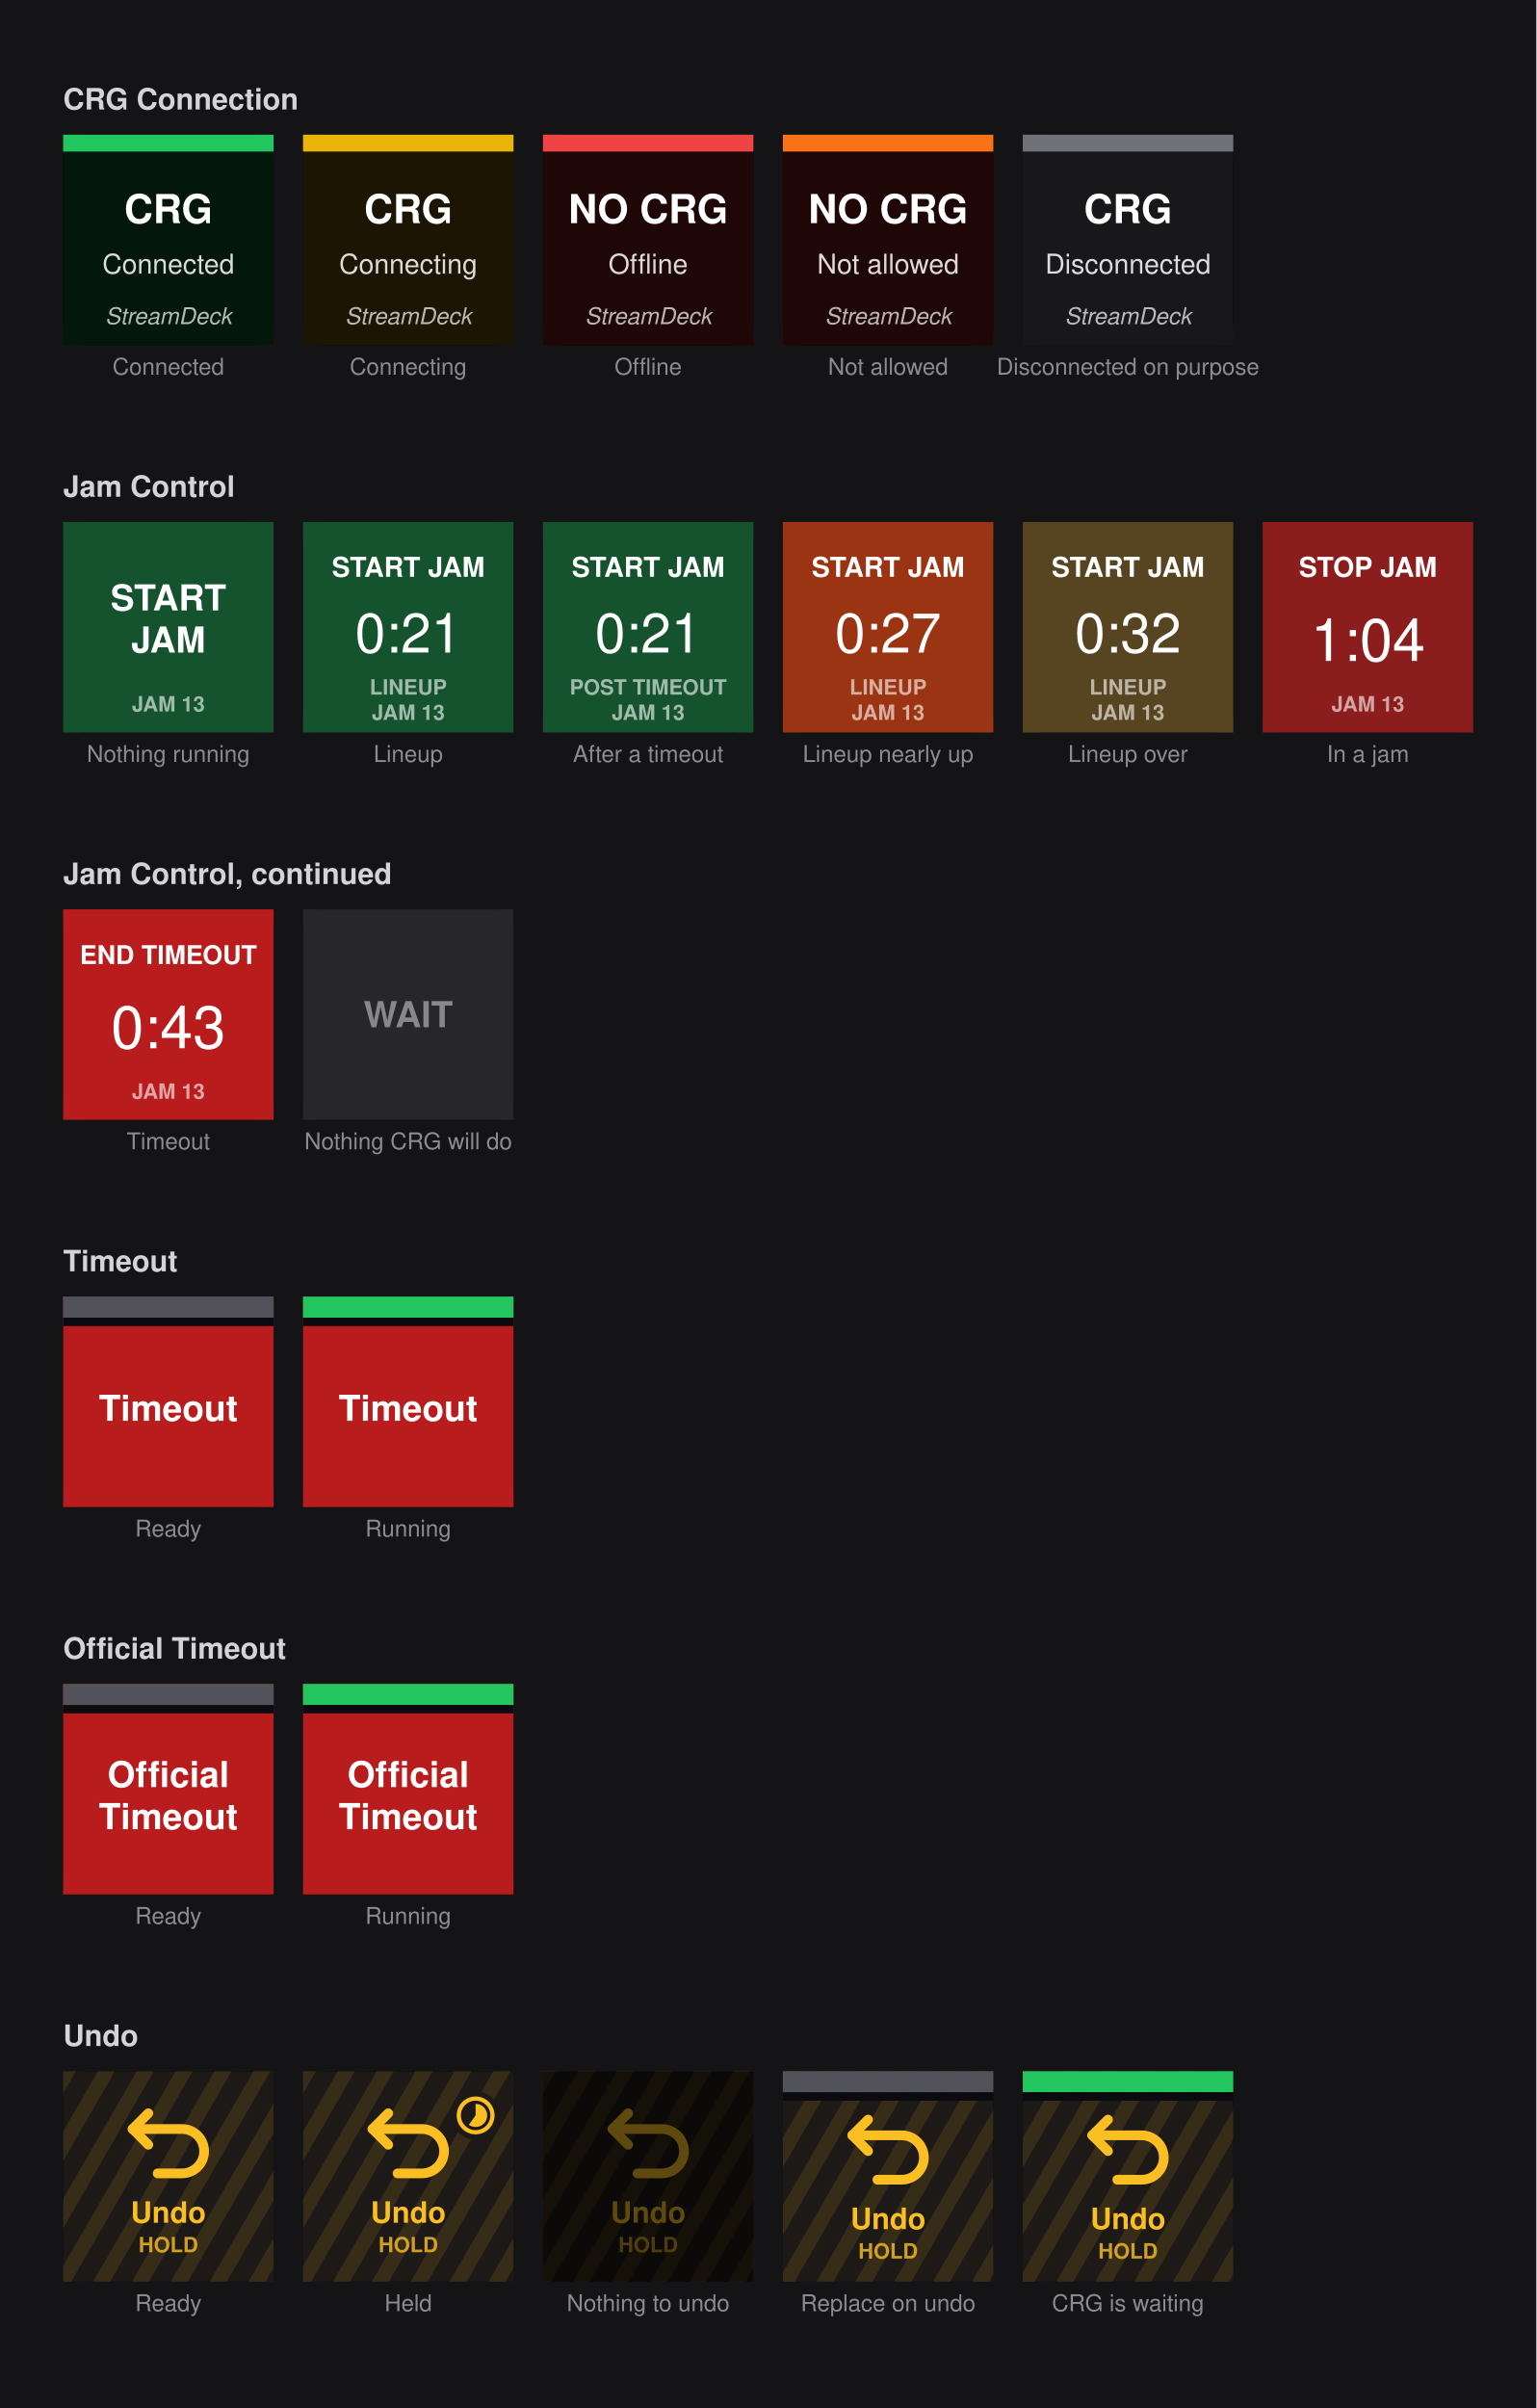
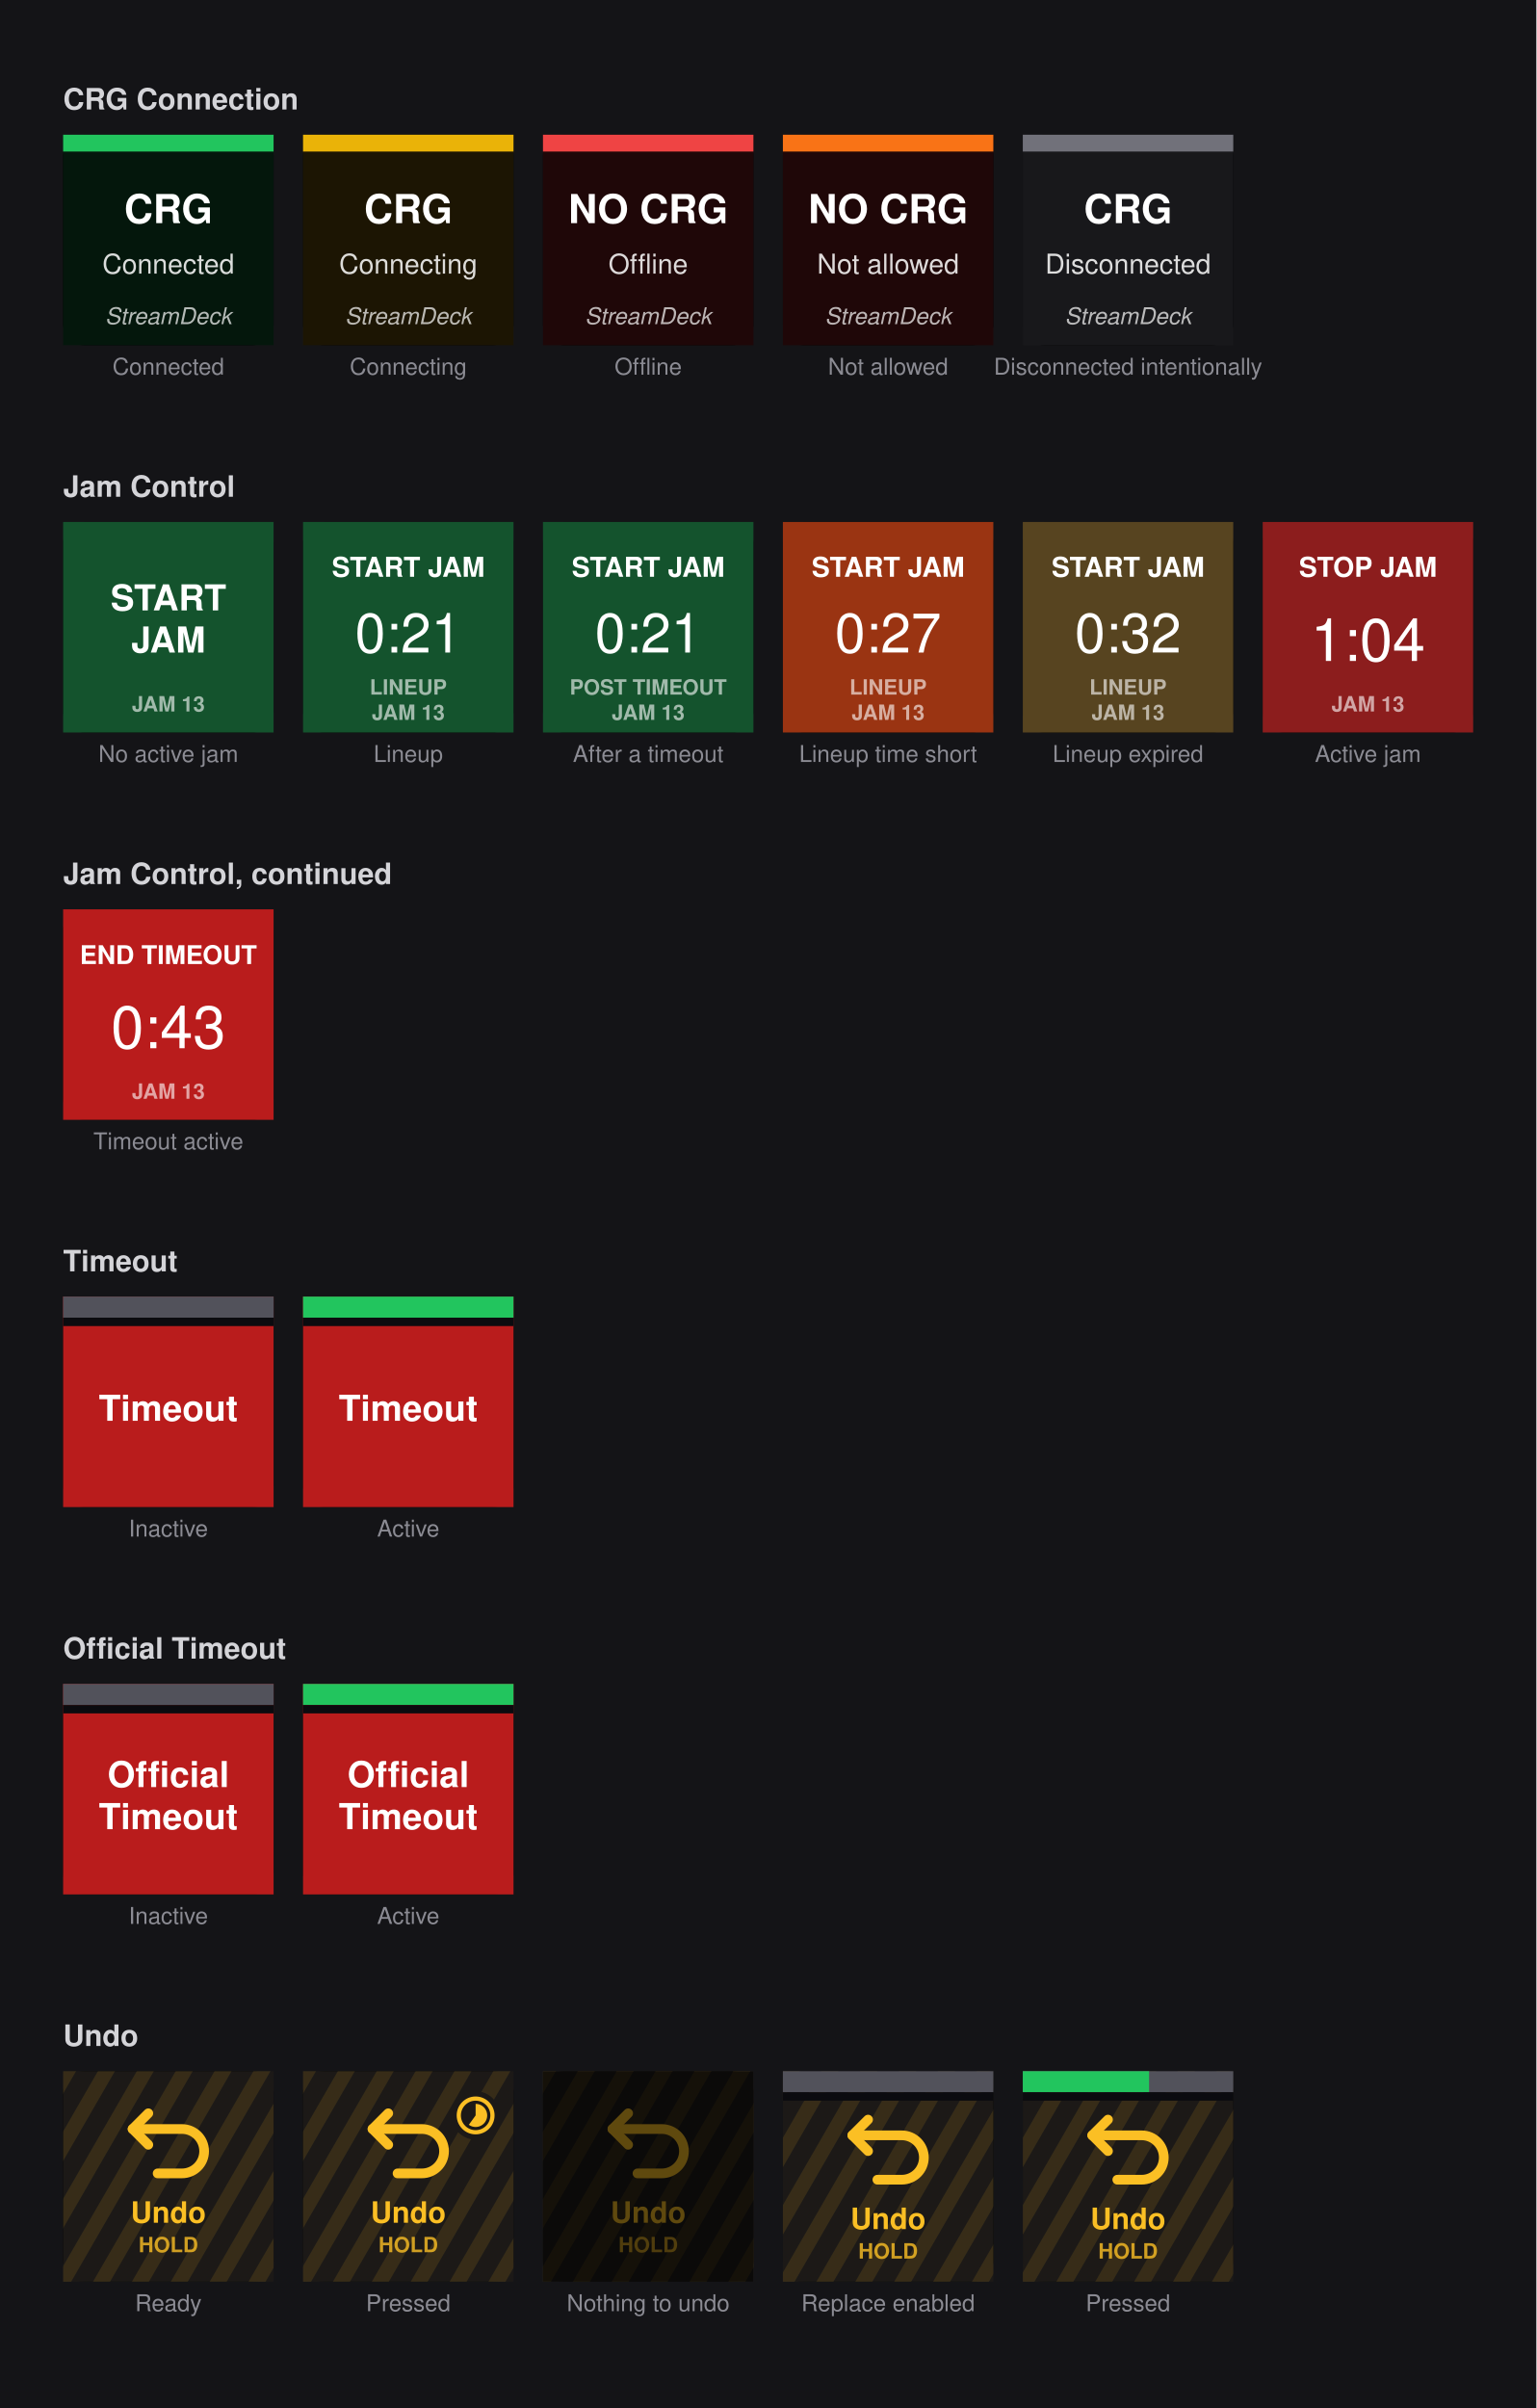
<svg xmlns="http://www.w3.org/2000/svg" viewBox="0 0 730 1144" width="730" height="1144" role="img" aria-label="Plugin buttons and the states they show">
  <rect width="730" height="1144" fill="#141417" />
  <text x="30" y="52" font-family="'Helvetica Neue', Helvetica, Arial, sans-serif" font-size="14" font-weight="bold" fill="#d4d4d8" text-anchor="start">CRG Connection</text>
  <svg x="30" y="64" width="100" height="100" viewBox="0 0 100 100">
    <rect width="100" height="100" rx="10" fill="#000000" />
    <g clip-path="inset(0 round 10px)">
      <rect width="100" height="100" fill="#04170c" />
      <rect width="100" height="8" fill="#22c55e" />
      <text x="50" y="42" fill="#ffffff" font-family="'Helvetica Neue', Helvetica, Arial, sans-serif" font-size="19" font-weight="700" text-anchor="middle">CRG</text>
      <text x="50" y="66" fill="#ffffff" font-family="'Helvetica Neue', Helvetica, Arial, sans-serif" font-size="13" font-weight="400" text-anchor="middle" opacity="0.85">Connected</text>
      <text x="50" y="90" fill="#ffffff" font-family="'Helvetica Neue', Helvetica, Arial, sans-serif" font-size="11" font-weight="400" text-anchor="middle" font-style="italic" opacity="0.7">StreamDeck</text>
    </g>
  </svg>
  <text x="80" y="178" font-family="'Helvetica Neue', Helvetica, Arial, sans-serif" font-size="11" font-weight="normal" fill="#8b8b93" text-anchor="middle">Connected</text>
  <svg x="144" y="64" width="100" height="100" viewBox="0 0 100 100">
    <rect width="100" height="100" rx="10" fill="#000000" />
    <g clip-path="inset(0 round 10px)">
      <rect width="100" height="100" fill="#1c1503" />
      <rect width="100" height="8" fill="#eab308" />
      <text x="50" y="42" fill="#ffffff" font-family="'Helvetica Neue', Helvetica, Arial, sans-serif" font-size="19" font-weight="700" text-anchor="middle">CRG</text>
      <text x="50" y="66" fill="#ffffff" font-family="'Helvetica Neue', Helvetica, Arial, sans-serif" font-size="13" font-weight="400" text-anchor="middle" opacity="0.85">Connecting</text>
      <text x="50" y="90" fill="#ffffff" font-family="'Helvetica Neue', Helvetica, Arial, sans-serif" font-size="11" font-weight="400" text-anchor="middle" font-style="italic" opacity="0.7">StreamDeck</text>
    </g>
  </svg>
  <text x="194" y="178" font-family="'Helvetica Neue', Helvetica, Arial, sans-serif" font-size="11" font-weight="normal" fill="#8b8b93" text-anchor="middle">Connecting</text>
  <svg x="258" y="64" width="100" height="100" viewBox="0 0 100 100">
    <rect width="100" height="100" rx="10" fill="#000000" />
    <g clip-path="inset(0 round 10px)">
      <rect width="100" height="100" fill="#1f0708" />
      <rect width="100" height="8" fill="#ef4444" />
      <text x="50" y="42" fill="#ffffff" font-family="'Helvetica Neue', Helvetica, Arial, sans-serif" font-size="19" font-weight="700" text-anchor="middle">NO CRG</text>
      <text x="50" y="66" fill="#ffffff" font-family="'Helvetica Neue', Helvetica, Arial, sans-serif" font-size="13" font-weight="400" text-anchor="middle" opacity="0.85">Offline</text>
      <text x="50" y="90" fill="#ffffff" font-family="'Helvetica Neue', Helvetica, Arial, sans-serif" font-size="11" font-weight="400" text-anchor="middle" font-style="italic" opacity="0.7">StreamDeck</text>
    </g>
  </svg>
  <text x="308" y="178" font-family="'Helvetica Neue', Helvetica, Arial, sans-serif" font-size="11" font-weight="normal" fill="#8b8b93" text-anchor="middle">Offline</text>
  <svg x="372" y="64" width="100" height="100" viewBox="0 0 100 100">
    <rect width="100" height="100" rx="10" fill="#000000" />
    <g clip-path="inset(0 round 10px)">
      <rect width="100" height="100" fill="#1f0708" />
      <rect width="100" height="8" fill="#f97316" />
      <text x="50" y="42" fill="#ffffff" font-family="'Helvetica Neue', Helvetica, Arial, sans-serif" font-size="19" font-weight="700" text-anchor="middle">NO CRG</text>
      <text x="50" y="66" fill="#ffffff" font-family="'Helvetica Neue', Helvetica, Arial, sans-serif" font-size="13" font-weight="400" text-anchor="middle" opacity="0.85">Not allowed</text>
      <text x="50" y="90" fill="#ffffff" font-family="'Helvetica Neue', Helvetica, Arial, sans-serif" font-size="11" font-weight="400" text-anchor="middle" font-style="italic" opacity="0.7">StreamDeck</text>
    </g>
  </svg>
  <text x="422" y="178" font-family="'Helvetica Neue', Helvetica, Arial, sans-serif" font-size="11" font-weight="normal" fill="#8b8b93" text-anchor="middle">Not allowed</text>
  <svg x="486" y="64" width="100" height="100" viewBox="0 0 100 100">
    <rect width="100" height="100" rx="10" fill="#000000" />
    <g clip-path="inset(0 round 10px)">
      <rect width="100" height="100" fill="#18181b" />
      <rect width="100" height="8" fill="#71717a" />
      <text x="50" y="42" fill="#ffffff" font-family="'Helvetica Neue', Helvetica, Arial, sans-serif" font-size="19" font-weight="700" text-anchor="middle">CRG</text>
      <text x="50" y="66" fill="#ffffff" font-family="'Helvetica Neue', Helvetica, Arial, sans-serif" font-size="13" font-weight="400" text-anchor="middle" opacity="0.85">Disconnected</text>
      <text x="50" y="90" fill="#ffffff" font-family="'Helvetica Neue', Helvetica, Arial, sans-serif" font-size="11" font-weight="400" text-anchor="middle" font-style="italic" opacity="0.7">StreamDeck</text>
    </g>
  </svg>
-   <text x="536" y="178" font-family="'Helvetica Neue', Helvetica, Arial, sans-serif" font-size="11" font-weight="normal" fill="#8b8b93" text-anchor="middle">Disconnected on purpose</text>
+   <text x="536" y="178" font-family="'Helvetica Neue', Helvetica, Arial, sans-serif" font-size="11" font-weight="normal" fill="#8b8b93" text-anchor="middle">Disconnected intentionally</text>
  <text x="30" y="236" font-family="'Helvetica Neue', Helvetica, Arial, sans-serif" font-size="14" font-weight="bold" fill="#d4d4d8" text-anchor="start">Jam Control</text>
  <svg x="30" y="248" width="100" height="100" viewBox="0 0 100 100">
    <rect width="100" height="100" rx="10" fill="#000000" />
    <g clip-path="inset(0 round 10px)">
      <rect width="100" height="100" fill="#14532d" />
      <text x="50" y="42" fill="#ffffff" font-family="'Helvetica Neue', Helvetica, Arial, sans-serif" font-size="17" font-weight="700" text-anchor="middle">START</text>
      <text x="50" y="62" fill="#ffffff" font-family="'Helvetica Neue', Helvetica, Arial, sans-serif" font-size="17" font-weight="700" text-anchor="middle">JAM</text>
      <text x="50" y="90" fill="#ffffff" font-family="'Helvetica Neue', Helvetica, Arial, sans-serif" font-size="10" font-weight="700" text-anchor="middle" opacity="0.6">JAM 13</text>
    </g>
  </svg>
-   <text x="80" y="362" font-family="'Helvetica Neue', Helvetica, Arial, sans-serif" font-size="11" font-weight="normal" fill="#8b8b93" text-anchor="middle">Nothing running</text>
+   <text x="80" y="362" font-family="'Helvetica Neue', Helvetica, Arial, sans-serif" font-size="11" font-weight="normal" fill="#8b8b93" text-anchor="middle">No active jam</text>
  <svg x="144" y="248" width="100" height="100" viewBox="0 0 100 100">
    <rect width="100" height="100" rx="10" fill="#000000" />
    <g clip-path="inset(0 round 10px)">
      <rect width="100" height="100" fill="#14532d" />
      <text x="50" y="26" fill="#ffffff" font-family="'Helvetica Neue', Helvetica, Arial, sans-serif" font-size="13" font-weight="700" text-anchor="middle">START JAM</text>
      <text x="50" y="62" fill="#ffffff" font-family="'Helvetica Neue', Helvetica, Arial, sans-serif" font-size="26" font-weight="400" text-anchor="middle">0:21</text>
      <text x="50" y="82" fill="#ffffff" font-family="'Helvetica Neue', Helvetica, Arial, sans-serif" font-size="10" font-weight="700" text-anchor="middle" opacity="0.6">LINEUP</text>
      <text x="50" y="94" fill="#ffffff" font-family="'Helvetica Neue', Helvetica, Arial, sans-serif" font-size="10" font-weight="700" text-anchor="middle" opacity="0.6">JAM 13</text>
    </g>
  </svg>
  <text x="194" y="362" font-family="'Helvetica Neue', Helvetica, Arial, sans-serif" font-size="11" font-weight="normal" fill="#8b8b93" text-anchor="middle">Lineup</text>
  <svg x="258" y="248" width="100" height="100" viewBox="0 0 100 100">
    <rect width="100" height="100" rx="10" fill="#000000" />
    <g clip-path="inset(0 round 10px)">
      <rect width="100" height="100" fill="#14532d" />
      <text x="50" y="26" fill="#ffffff" font-family="'Helvetica Neue', Helvetica, Arial, sans-serif" font-size="13" font-weight="700" text-anchor="middle">START JAM</text>
      <text x="50" y="62" fill="#ffffff" font-family="'Helvetica Neue', Helvetica, Arial, sans-serif" font-size="26" font-weight="400" text-anchor="middle">0:21</text>
      <text x="50" y="82" fill="#ffffff" font-family="'Helvetica Neue', Helvetica, Arial, sans-serif" font-size="10" font-weight="700" text-anchor="middle" opacity="0.6">POST TIMEOUT</text>
      <text x="50" y="94" fill="#ffffff" font-family="'Helvetica Neue', Helvetica, Arial, sans-serif" font-size="10" font-weight="700" text-anchor="middle" opacity="0.6">JAM 13</text>
    </g>
  </svg>
  <text x="308" y="362" font-family="'Helvetica Neue', Helvetica, Arial, sans-serif" font-size="11" font-weight="normal" fill="#8b8b93" text-anchor="middle">After a timeout</text>
  <svg x="372" y="248" width="100" height="100" viewBox="0 0 100 100">
    <rect width="100" height="100" rx="10" fill="#000000" />
    <g clip-path="inset(0 round 10px)">
      <rect width="100" height="100" fill="#9a3412" />
      <text x="50" y="26" fill="#ffffff" font-family="'Helvetica Neue', Helvetica, Arial, sans-serif" font-size="13" font-weight="700" text-anchor="middle">START JAM</text>
      <text x="50" y="62" fill="#ffffff" font-family="'Helvetica Neue', Helvetica, Arial, sans-serif" font-size="26" font-weight="400" text-anchor="middle">0:27</text>
      <text x="50" y="82" fill="#ffffff" font-family="'Helvetica Neue', Helvetica, Arial, sans-serif" font-size="10" font-weight="700" text-anchor="middle" opacity="0.6">LINEUP</text>
      <text x="50" y="94" fill="#ffffff" font-family="'Helvetica Neue', Helvetica, Arial, sans-serif" font-size="10" font-weight="700" text-anchor="middle" opacity="0.6">JAM 13</text>
    </g>
  </svg>
-   <text x="422" y="362" font-family="'Helvetica Neue', Helvetica, Arial, sans-serif" font-size="11" font-weight="normal" fill="#8b8b93" text-anchor="middle">Lineup nearly up</text>
+   <text x="422" y="362" font-family="'Helvetica Neue', Helvetica, Arial, sans-serif" font-size="11" font-weight="normal" fill="#8b8b93" text-anchor="middle">Lineup time short</text>
  <svg x="486" y="248" width="100" height="100" viewBox="0 0 100 100">
    <rect width="100" height="100" rx="10" fill="#000000" />
    <g clip-path="inset(0 round 10px)">
      <rect width="100" height="100" fill="#574420" />
      <text x="50" y="26" fill="#ffffff" font-family="'Helvetica Neue', Helvetica, Arial, sans-serif" font-size="13" font-weight="700" text-anchor="middle">START JAM</text>
      <text x="50" y="62" fill="#ffffff" font-family="'Helvetica Neue', Helvetica, Arial, sans-serif" font-size="26" font-weight="400" text-anchor="middle">0:32</text>
      <text x="50" y="82" fill="#ffffff" font-family="'Helvetica Neue', Helvetica, Arial, sans-serif" font-size="10" font-weight="700" text-anchor="middle" opacity="0.6">LINEUP</text>
      <text x="50" y="94" fill="#ffffff" font-family="'Helvetica Neue', Helvetica, Arial, sans-serif" font-size="10" font-weight="700" text-anchor="middle" opacity="0.6">JAM 13</text>
    </g>
  </svg>
-   <text x="536" y="362" font-family="'Helvetica Neue', Helvetica, Arial, sans-serif" font-size="11" font-weight="normal" fill="#8b8b93" text-anchor="middle">Lineup over</text>
+   <text x="536" y="362" font-family="'Helvetica Neue', Helvetica, Arial, sans-serif" font-size="11" font-weight="normal" fill="#8b8b93" text-anchor="middle">Lineup expired</text>
  <svg x="600" y="248" width="100" height="100" viewBox="0 0 100 100">
    <rect width="100" height="100" rx="10" fill="#000000" />
    <g clip-path="inset(0 round 10px)">
      <rect width="100" height="100" fill="#8c1d1d" />
      <text x="50" y="26" fill="#ffffff" font-family="'Helvetica Neue', Helvetica, Arial, sans-serif" font-size="13" font-weight="700" text-anchor="middle">STOP JAM</text>
      <text x="50" y="66" fill="#ffffff" font-family="'Helvetica Neue', Helvetica, Arial, sans-serif" font-size="28" font-weight="400" text-anchor="middle">1:04</text>
      <text x="50" y="90" fill="#ffffff" font-family="'Helvetica Neue', Helvetica, Arial, sans-serif" font-size="10" font-weight="700" text-anchor="middle" opacity="0.6">JAM 13</text>
    </g>
  </svg>
-   <text x="650" y="362" font-family="'Helvetica Neue', Helvetica, Arial, sans-serif" font-size="11" font-weight="normal" fill="#8b8b93" text-anchor="middle">In a jam</text>
+   <text x="650" y="362" font-family="'Helvetica Neue', Helvetica, Arial, sans-serif" font-size="11" font-weight="normal" fill="#8b8b93" text-anchor="middle">Active jam</text>
  <text x="30" y="420" font-family="'Helvetica Neue', Helvetica, Arial, sans-serif" font-size="14" font-weight="bold" fill="#d4d4d8" text-anchor="start">Jam Control, continued</text>
  <svg x="30" y="432" width="100" height="100" viewBox="0 0 100 100">
    <rect width="100" height="100" rx="10" fill="#000000" />
    <g clip-path="inset(0 round 10px)">
      <rect width="100" height="100" fill="#b91c1c" />
      <text x="50" y="26" fill="#ffffff" font-family="'Helvetica Neue', Helvetica, Arial, sans-serif" font-size="12.26" font-weight="700" text-anchor="middle">END TIMEOUT</text>
      <text x="50" y="66" fill="#ffffff" font-family="'Helvetica Neue', Helvetica, Arial, sans-serif" font-size="28" font-weight="400" text-anchor="middle">0:43</text>
      <text x="50" y="90" fill="#ffffff" font-family="'Helvetica Neue', Helvetica, Arial, sans-serif" font-size="10" font-weight="700" text-anchor="middle" opacity="0.6">JAM 13</text>
    </g>
  </svg>
-   <text x="80" y="546" font-family="'Helvetica Neue', Helvetica, Arial, sans-serif" font-size="11" font-weight="normal" fill="#8b8b93" text-anchor="middle">Timeout</text>
-   <svg x="144" y="432" width="100" height="100" viewBox="0 0 100 100">
-     <rect width="100" height="100" rx="10" fill="#000000" />
-     <g clip-path="inset(0 round 10px)">
-       <rect width="100" height="100" fill="#26262b" />
-       <text x="50" y="56" fill="#ffffff" font-family="'Helvetica Neue', Helvetica, Arial, sans-serif" font-size="17" font-weight="700" text-anchor="middle" opacity="0.45">WAIT</text>
-     </g>
-   </svg>
-   <text x="194" y="546" font-family="'Helvetica Neue', Helvetica, Arial, sans-serif" font-size="11" font-weight="normal" fill="#8b8b93" text-anchor="middle">Nothing CRG will do</text>
+   <text x="80" y="546" font-family="'Helvetica Neue', Helvetica, Arial, sans-serif" font-size="11" font-weight="normal" fill="#8b8b93" text-anchor="middle">Timeout active</text>
  <text x="30" y="604" font-family="'Helvetica Neue', Helvetica, Arial, sans-serif" font-size="14" font-weight="bold" fill="#d4d4d8" text-anchor="start">Timeout</text>
  <svg x="30" y="616" width="100" height="100" viewBox="0 0 100 100">
    <rect width="100" height="100" rx="10" fill="#000000" />
    <g clip-path="inset(0 round 10px)">
      <rect width="100" height="100" fill="#b91c1c" />
      <g transform="translate(0 3)">
        <text x="50" y="56" fill="#ffffff" font-family="'Helvetica Neue', Helvetica, Arial, sans-serif" font-size="17" font-weight="700" text-anchor="middle">Timeout</text>
      </g>
      <rect width="100" height="10" fill="#52525b" />
      <rect y="10" width="100" height="4" fill="#0b0b0f" />
    </g>
  </svg>
-   <text x="80" y="730" font-family="'Helvetica Neue', Helvetica, Arial, sans-serif" font-size="11" font-weight="normal" fill="#8b8b93" text-anchor="middle">Ready</text>
+   <text x="80" y="730" font-family="'Helvetica Neue', Helvetica, Arial, sans-serif" font-size="11" font-weight="normal" fill="#8b8b93" text-anchor="middle">Inactive</text>
  <svg x="144" y="616" width="100" height="100" viewBox="0 0 100 100">
    <rect width="100" height="100" rx="10" fill="#000000" />
    <g clip-path="inset(0 round 10px)">
      <rect width="100" height="100" fill="#b91c1c" />
      <g transform="translate(0 3)">
        <text x="50" y="56" fill="#ffffff" font-family="'Helvetica Neue', Helvetica, Arial, sans-serif" font-size="17" font-weight="700" text-anchor="middle">Timeout</text>
      </g>
      <rect width="100" height="10" fill="#22c55e" />
      <rect y="10" width="100" height="4" fill="#0b0b0f" />
    </g>
  </svg>
-   <text x="194" y="730" font-family="'Helvetica Neue', Helvetica, Arial, sans-serif" font-size="11" font-weight="normal" fill="#8b8b93" text-anchor="middle">Running</text>
+   <text x="194" y="730" font-family="'Helvetica Neue', Helvetica, Arial, sans-serif" font-size="11" font-weight="normal" fill="#8b8b93" text-anchor="middle">Active</text>
  <text x="30" y="788" font-family="'Helvetica Neue', Helvetica, Arial, sans-serif" font-size="14" font-weight="bold" fill="#d4d4d8" text-anchor="start">Official Timeout</text>
  <svg x="30" y="800" width="100" height="100" viewBox="0 0 100 100">
    <rect width="100" height="100" rx="10" fill="#000000" />
    <g clip-path="inset(0 round 10px)">
      <rect width="100" height="100" fill="#b91c1c" />
      <g transform="translate(0 3)">
        <text x="50" y="46" fill="#ffffff" font-family="'Helvetica Neue', Helvetica, Arial, sans-serif" font-size="17" font-weight="700" text-anchor="middle">Official</text>
        <text x="50" y="66" fill="#ffffff" font-family="'Helvetica Neue', Helvetica, Arial, sans-serif" font-size="17" font-weight="700" text-anchor="middle">Timeout</text>
      </g>
      <rect width="100" height="10" fill="#52525b" />
      <rect y="10" width="100" height="4" fill="#0b0b0f" />
    </g>
  </svg>
-   <text x="80" y="914" font-family="'Helvetica Neue', Helvetica, Arial, sans-serif" font-size="11" font-weight="normal" fill="#8b8b93" text-anchor="middle">Ready</text>
+   <text x="80" y="914" font-family="'Helvetica Neue', Helvetica, Arial, sans-serif" font-size="11" font-weight="normal" fill="#8b8b93" text-anchor="middle">Inactive</text>
  <svg x="144" y="800" width="100" height="100" viewBox="0 0 100 100">
    <rect width="100" height="100" rx="10" fill="#000000" />
    <g clip-path="inset(0 round 10px)">
      <rect width="100" height="100" fill="#b91c1c" />
      <g transform="translate(0 3)">
        <text x="50" y="46" fill="#ffffff" font-family="'Helvetica Neue', Helvetica, Arial, sans-serif" font-size="17" font-weight="700" text-anchor="middle">Official</text>
        <text x="50" y="66" fill="#ffffff" font-family="'Helvetica Neue', Helvetica, Arial, sans-serif" font-size="17" font-weight="700" text-anchor="middle">Timeout</text>
      </g>
      <rect width="100" height="10" fill="#22c55e" />
      <rect y="10" width="100" height="4" fill="#0b0b0f" />
    </g>
  </svg>
-   <text x="194" y="914" font-family="'Helvetica Neue', Helvetica, Arial, sans-serif" font-size="11" font-weight="normal" fill="#8b8b93" text-anchor="middle">Running</text>
+   <text x="194" y="914" font-family="'Helvetica Neue', Helvetica, Arial, sans-serif" font-size="11" font-weight="normal" fill="#8b8b93" text-anchor="middle">Active</text>
  <text x="30" y="972" font-family="'Helvetica Neue', Helvetica, Arial, sans-serif" font-size="14" font-weight="bold" fill="#d4d4d8" text-anchor="start">Undo</text>
  <svg x="30" y="984" width="100" height="100" viewBox="0 0 100 100">
    <rect width="100" height="100" rx="10" fill="#000000" />
    <g clip-path="inset(0 round 10px)">
      <rect width="100" height="100" fill="#1c1917" />
      <rect x="-20" y="-20" width="7" height="150" fill="#fbbf24" opacity="0.12" transform="rotate(30 50 50)" />
      <rect x="-4" y="-20" width="7" height="150" fill="#fbbf24" opacity="0.12" transform="rotate(30 50 50)" />
      <rect x="12" y="-20" width="7" height="150" fill="#fbbf24" opacity="0.12" transform="rotate(30 50 50)" />
      <rect x="28" y="-20" width="7" height="150" fill="#fbbf24" opacity="0.12" transform="rotate(30 50 50)" />
      <rect x="44" y="-20" width="7" height="150" fill="#fbbf24" opacity="0.12" transform="rotate(30 50 50)" />
      <rect x="60" y="-20" width="7" height="150" fill="#fbbf24" opacity="0.12" transform="rotate(30 50 50)" />
      <rect x="76" y="-20" width="7" height="150" fill="#fbbf24" opacity="0.12" transform="rotate(30 50 50)" />
      <rect x="92" y="-20" width="7" height="150" fill="#fbbf24" opacity="0.12" transform="rotate(30 50 50)" />
      <rect x="108" y="-20" width="7" height="150" fill="#fbbf24" opacity="0.12" transform="rotate(30 50 50)" />
      <rect x="124" y="-20" width="7" height="150" fill="#fbbf24" opacity="0.12" transform="rotate(30 50 50)" />
      <path d="M 33 27.46 H 56.46 A 10.54 10.54 0 0 1 56.46 48.54 H 44.9" fill="none" stroke="#fbbf24" stroke-width="4.6" stroke-linecap="round" stroke-linejoin="round" />
      <path d="M 40.48 19.98 L 33 27.46 L 40.48 34.94" fill="none" stroke="#fbbf24" stroke-width="4.6" stroke-linecap="round" stroke-linejoin="round" />
      <text x="50" y="72" fill="#fbbf24" font-family="'Helvetica Neue', Helvetica, Arial, sans-serif" font-size="14" font-weight="700" text-anchor="middle">Undo</text>
      <text x="50" y="86" fill="#fbbf24" font-family="'Helvetica Neue', Helvetica, Arial, sans-serif" font-size="10" font-weight="700" text-anchor="middle" opacity="0.8">HOLD</text>
    </g>
  </svg>
  <text x="80" y="1098" font-family="'Helvetica Neue', Helvetica, Arial, sans-serif" font-size="11" font-weight="normal" fill="#8b8b93" text-anchor="middle">Ready</text>
  <svg x="144" y="984" width="100" height="100" viewBox="0 0 100 100">
    <rect width="100" height="100" rx="10" fill="#000000" />
    <g clip-path="inset(0 round 10px)">
      <rect width="100" height="100" fill="#1c1917" />
      <rect x="-20" y="-20" width="7" height="150" fill="#fbbf24" opacity="0.12" transform="rotate(30 50 50)" />
      <rect x="-4" y="-20" width="7" height="150" fill="#fbbf24" opacity="0.12" transform="rotate(30 50 50)" />
      <rect x="12" y="-20" width="7" height="150" fill="#fbbf24" opacity="0.12" transform="rotate(30 50 50)" />
      <rect x="28" y="-20" width="7" height="150" fill="#fbbf24" opacity="0.12" transform="rotate(30 50 50)" />
      <rect x="44" y="-20" width="7" height="150" fill="#fbbf24" opacity="0.12" transform="rotate(30 50 50)" />
      <rect x="60" y="-20" width="7" height="150" fill="#fbbf24" opacity="0.12" transform="rotate(30 50 50)" />
      <rect x="76" y="-20" width="7" height="150" fill="#fbbf24" opacity="0.12" transform="rotate(30 50 50)" />
      <rect x="92" y="-20" width="7" height="150" fill="#fbbf24" opacity="0.12" transform="rotate(30 50 50)" />
      <rect x="108" y="-20" width="7" height="150" fill="#fbbf24" opacity="0.12" transform="rotate(30 50 50)" />
      <rect x="124" y="-20" width="7" height="150" fill="#fbbf24" opacity="0.12" transform="rotate(30 50 50)" />
      <path d="M 33 27.46 H 56.46 A 10.54 10.54 0 0 1 56.46 48.54 H 44.9" fill="none" stroke="#fbbf24" stroke-width="4.6" stroke-linecap="round" stroke-linejoin="round" />
      <path d="M 40.48 19.98 L 33 27.46 L 40.48 34.94" fill="none" stroke="#fbbf24" stroke-width="4.6" stroke-linecap="round" stroke-linejoin="round" />
      <circle cx="82" cy="21" r="11.5" fill="#1c1917" />
      <circle cx="82" cy="21" r="8" fill="none" stroke="#fbbf24" stroke-width="2" />
      <path d="M 82 21 L 82 15.5 A 5.5 5.5 0 1 1 78.77 25.45 Z" fill="#fbbf24" />
      <text x="50" y="72" fill="#fbbf24" font-family="'Helvetica Neue', Helvetica, Arial, sans-serif" font-size="14" font-weight="700" text-anchor="middle">Undo</text>
      <text x="50" y="86" fill="#fbbf24" font-family="'Helvetica Neue', Helvetica, Arial, sans-serif" font-size="10" font-weight="700" text-anchor="middle" opacity="0.8">HOLD</text>
    </g>
  </svg>
-   <text x="194" y="1098" font-family="'Helvetica Neue', Helvetica, Arial, sans-serif" font-size="11" font-weight="normal" fill="#8b8b93" text-anchor="middle">Held</text>
+   <text x="194" y="1098" font-family="'Helvetica Neue', Helvetica, Arial, sans-serif" font-size="11" font-weight="normal" fill="#8b8b93" text-anchor="middle">Pressed</text>
  <svg x="258" y="984" width="100" height="100" viewBox="0 0 100 100">
    <rect width="100" height="100" rx="10" fill="#000000" />
    <g clip-path="inset(0 round 10px)">
      <rect width="100" height="100" fill="#1c1917" />
      <rect x="-20" y="-20" width="7" height="150" fill="#fbbf24" opacity="0.12" transform="rotate(30 50 50)" />
      <rect x="-4" y="-20" width="7" height="150" fill="#fbbf24" opacity="0.12" transform="rotate(30 50 50)" />
      <rect x="12" y="-20" width="7" height="150" fill="#fbbf24" opacity="0.12" transform="rotate(30 50 50)" />
      <rect x="28" y="-20" width="7" height="150" fill="#fbbf24" opacity="0.12" transform="rotate(30 50 50)" />
      <rect x="44" y="-20" width="7" height="150" fill="#fbbf24" opacity="0.12" transform="rotate(30 50 50)" />
      <rect x="60" y="-20" width="7" height="150" fill="#fbbf24" opacity="0.12" transform="rotate(30 50 50)" />
      <rect x="76" y="-20" width="7" height="150" fill="#fbbf24" opacity="0.12" transform="rotate(30 50 50)" />
      <rect x="92" y="-20" width="7" height="150" fill="#fbbf24" opacity="0.12" transform="rotate(30 50 50)" />
      <rect x="108" y="-20" width="7" height="150" fill="#fbbf24" opacity="0.12" transform="rotate(30 50 50)" />
      <rect x="124" y="-20" width="7" height="150" fill="#fbbf24" opacity="0.12" transform="rotate(30 50 50)" />
      <path d="M 33 27.46 H 56.46 A 10.54 10.54 0 0 1 56.46 48.54 H 44.9" fill="none" stroke="#fbbf24" stroke-width="4.6" stroke-linecap="round" stroke-linejoin="round" />
      <path d="M 40.48 19.98 L 33 27.46 L 40.48 34.94" fill="none" stroke="#fbbf24" stroke-width="4.6" stroke-linecap="round" stroke-linejoin="round" />
      <text x="50" y="72" fill="#fbbf24" font-family="'Helvetica Neue', Helvetica, Arial, sans-serif" font-size="14" font-weight="700" text-anchor="middle">Undo</text>
      <text x="50" y="86" fill="#fbbf24" font-family="'Helvetica Neue', Helvetica, Arial, sans-serif" font-size="10" font-weight="700" text-anchor="middle" opacity="0.8">HOLD</text>
      <rect width="100" height="100" fill="#000000" opacity="0.62" />
    </g>
  </svg>
  <text x="308" y="1098" font-family="'Helvetica Neue', Helvetica, Arial, sans-serif" font-size="11" font-weight="normal" fill="#8b8b93" text-anchor="middle">Nothing to undo</text>
  <svg x="372" y="984" width="100" height="100" viewBox="0 0 100 100">
    <rect width="100" height="100" rx="10" fill="#000000" />
    <g clip-path="inset(0 round 10px)">
      <rect width="100" height="100" fill="#1c1917" />
      <g transform="translate(0 3)">
        <rect x="-20" y="-20" width="7" height="150" fill="#fbbf24" opacity="0.12" transform="rotate(30 50 50)" />
        <rect x="-4" y="-20" width="7" height="150" fill="#fbbf24" opacity="0.12" transform="rotate(30 50 50)" />
        <rect x="12" y="-20" width="7" height="150" fill="#fbbf24" opacity="0.12" transform="rotate(30 50 50)" />
        <rect x="28" y="-20" width="7" height="150" fill="#fbbf24" opacity="0.12" transform="rotate(30 50 50)" />
        <rect x="44" y="-20" width="7" height="150" fill="#fbbf24" opacity="0.12" transform="rotate(30 50 50)" />
        <rect x="60" y="-20" width="7" height="150" fill="#fbbf24" opacity="0.12" transform="rotate(30 50 50)" />
        <rect x="76" y="-20" width="7" height="150" fill="#fbbf24" opacity="0.12" transform="rotate(30 50 50)" />
        <rect x="92" y="-20" width="7" height="150" fill="#fbbf24" opacity="0.12" transform="rotate(30 50 50)" />
        <rect x="108" y="-20" width="7" height="150" fill="#fbbf24" opacity="0.12" transform="rotate(30 50 50)" />
        <rect x="124" y="-20" width="7" height="150" fill="#fbbf24" opacity="0.12" transform="rotate(30 50 50)" />
        <path d="M 33 27.46 H 56.46 A 10.54 10.54 0 0 1 56.46 48.54 H 44.9" fill="none" stroke="#fbbf24" stroke-width="4.6" stroke-linecap="round" stroke-linejoin="round" />
        <path d="M 40.48 19.98 L 33 27.46 L 40.48 34.94" fill="none" stroke="#fbbf24" stroke-width="4.6" stroke-linecap="round" stroke-linejoin="round" />
        <text x="50" y="72" fill="#fbbf24" font-family="'Helvetica Neue', Helvetica, Arial, sans-serif" font-size="14" font-weight="700" text-anchor="middle">Undo</text>
        <text x="50" y="86" fill="#fbbf24" font-family="'Helvetica Neue', Helvetica, Arial, sans-serif" font-size="10" font-weight="700" text-anchor="middle" opacity="0.8">HOLD</text>
      </g>
      <rect width="100" height="10" fill="#52525b" />
      <rect y="10" width="100" height="4" fill="#0b0b0f" />
    </g>
  </svg>
-   <text x="422" y="1098" font-family="'Helvetica Neue', Helvetica, Arial, sans-serif" font-size="11" font-weight="normal" fill="#8b8b93" text-anchor="middle">Replace on undo</text>
+   <text x="422" y="1098" font-family="'Helvetica Neue', Helvetica, Arial, sans-serif" font-size="11" font-weight="normal" fill="#8b8b93" text-anchor="middle">Replace enabled</text>
  <svg x="486" y="984" width="100" height="100" viewBox="0 0 100 100">
    <rect width="100" height="100" rx="10" fill="#000000" />
    <g clip-path="inset(0 round 10px)">
      <rect width="100" height="100" fill="#1c1917" />
      <g transform="translate(0 3)">
        <rect x="-20" y="-20" width="7" height="150" fill="#fbbf24" opacity="0.12" transform="rotate(30 50 50)" />
        <rect x="-4" y="-20" width="7" height="150" fill="#fbbf24" opacity="0.12" transform="rotate(30 50 50)" />
        <rect x="12" y="-20" width="7" height="150" fill="#fbbf24" opacity="0.12" transform="rotate(30 50 50)" />
        <rect x="28" y="-20" width="7" height="150" fill="#fbbf24" opacity="0.12" transform="rotate(30 50 50)" />
        <rect x="44" y="-20" width="7" height="150" fill="#fbbf24" opacity="0.12" transform="rotate(30 50 50)" />
        <rect x="60" y="-20" width="7" height="150" fill="#fbbf24" opacity="0.12" transform="rotate(30 50 50)" />
        <rect x="76" y="-20" width="7" height="150" fill="#fbbf24" opacity="0.12" transform="rotate(30 50 50)" />
        <rect x="92" y="-20" width="7" height="150" fill="#fbbf24" opacity="0.12" transform="rotate(30 50 50)" />
        <rect x="108" y="-20" width="7" height="150" fill="#fbbf24" opacity="0.12" transform="rotate(30 50 50)" />
        <rect x="124" y="-20" width="7" height="150" fill="#fbbf24" opacity="0.12" transform="rotate(30 50 50)" />
        <path d="M 33 27.46 H 56.46 A 10.54 10.54 0 0 1 56.46 48.54 H 44.9" fill="none" stroke="#fbbf24" stroke-width="4.6" stroke-linecap="round" stroke-linejoin="round" />
        <path d="M 40.48 19.98 L 33 27.46 L 40.48 34.94" fill="none" stroke="#fbbf24" stroke-width="4.6" stroke-linecap="round" stroke-linejoin="round" />
        <text x="50" y="72" fill="#fbbf24" font-family="'Helvetica Neue', Helvetica, Arial, sans-serif" font-size="14" font-weight="700" text-anchor="middle">Undo</text>
        <text x="50" y="86" fill="#fbbf24" font-family="'Helvetica Neue', Helvetica, Arial, sans-serif" font-size="10" font-weight="700" text-anchor="middle" opacity="0.8">HOLD</text>
      </g>
-       <rect width="100" height="10" fill="#22c55e" />
-       <rect y="10" width="100" height="4" fill="#0b0b0f" />
-     </g>
-   </svg>
-   <text x="536" y="1098" font-family="'Helvetica Neue', Helvetica, Arial, sans-serif" font-size="11" font-weight="normal" fill="#8b8b93" text-anchor="middle">CRG is waiting</text>
+       <rect width="100" height="10" fill="#52525b" />
+       <rect width="60" height="10" fill="#22c55e" />
+       <rect y="10" width="100" height="4" fill="#0b0b0f" />
+     </g>
+   </svg>
+   <text x="536" y="1098" font-family="'Helvetica Neue', Helvetica, Arial, sans-serif" font-size="11" font-weight="normal" fill="#8b8b93" text-anchor="middle">Pressed</text>
</svg>
